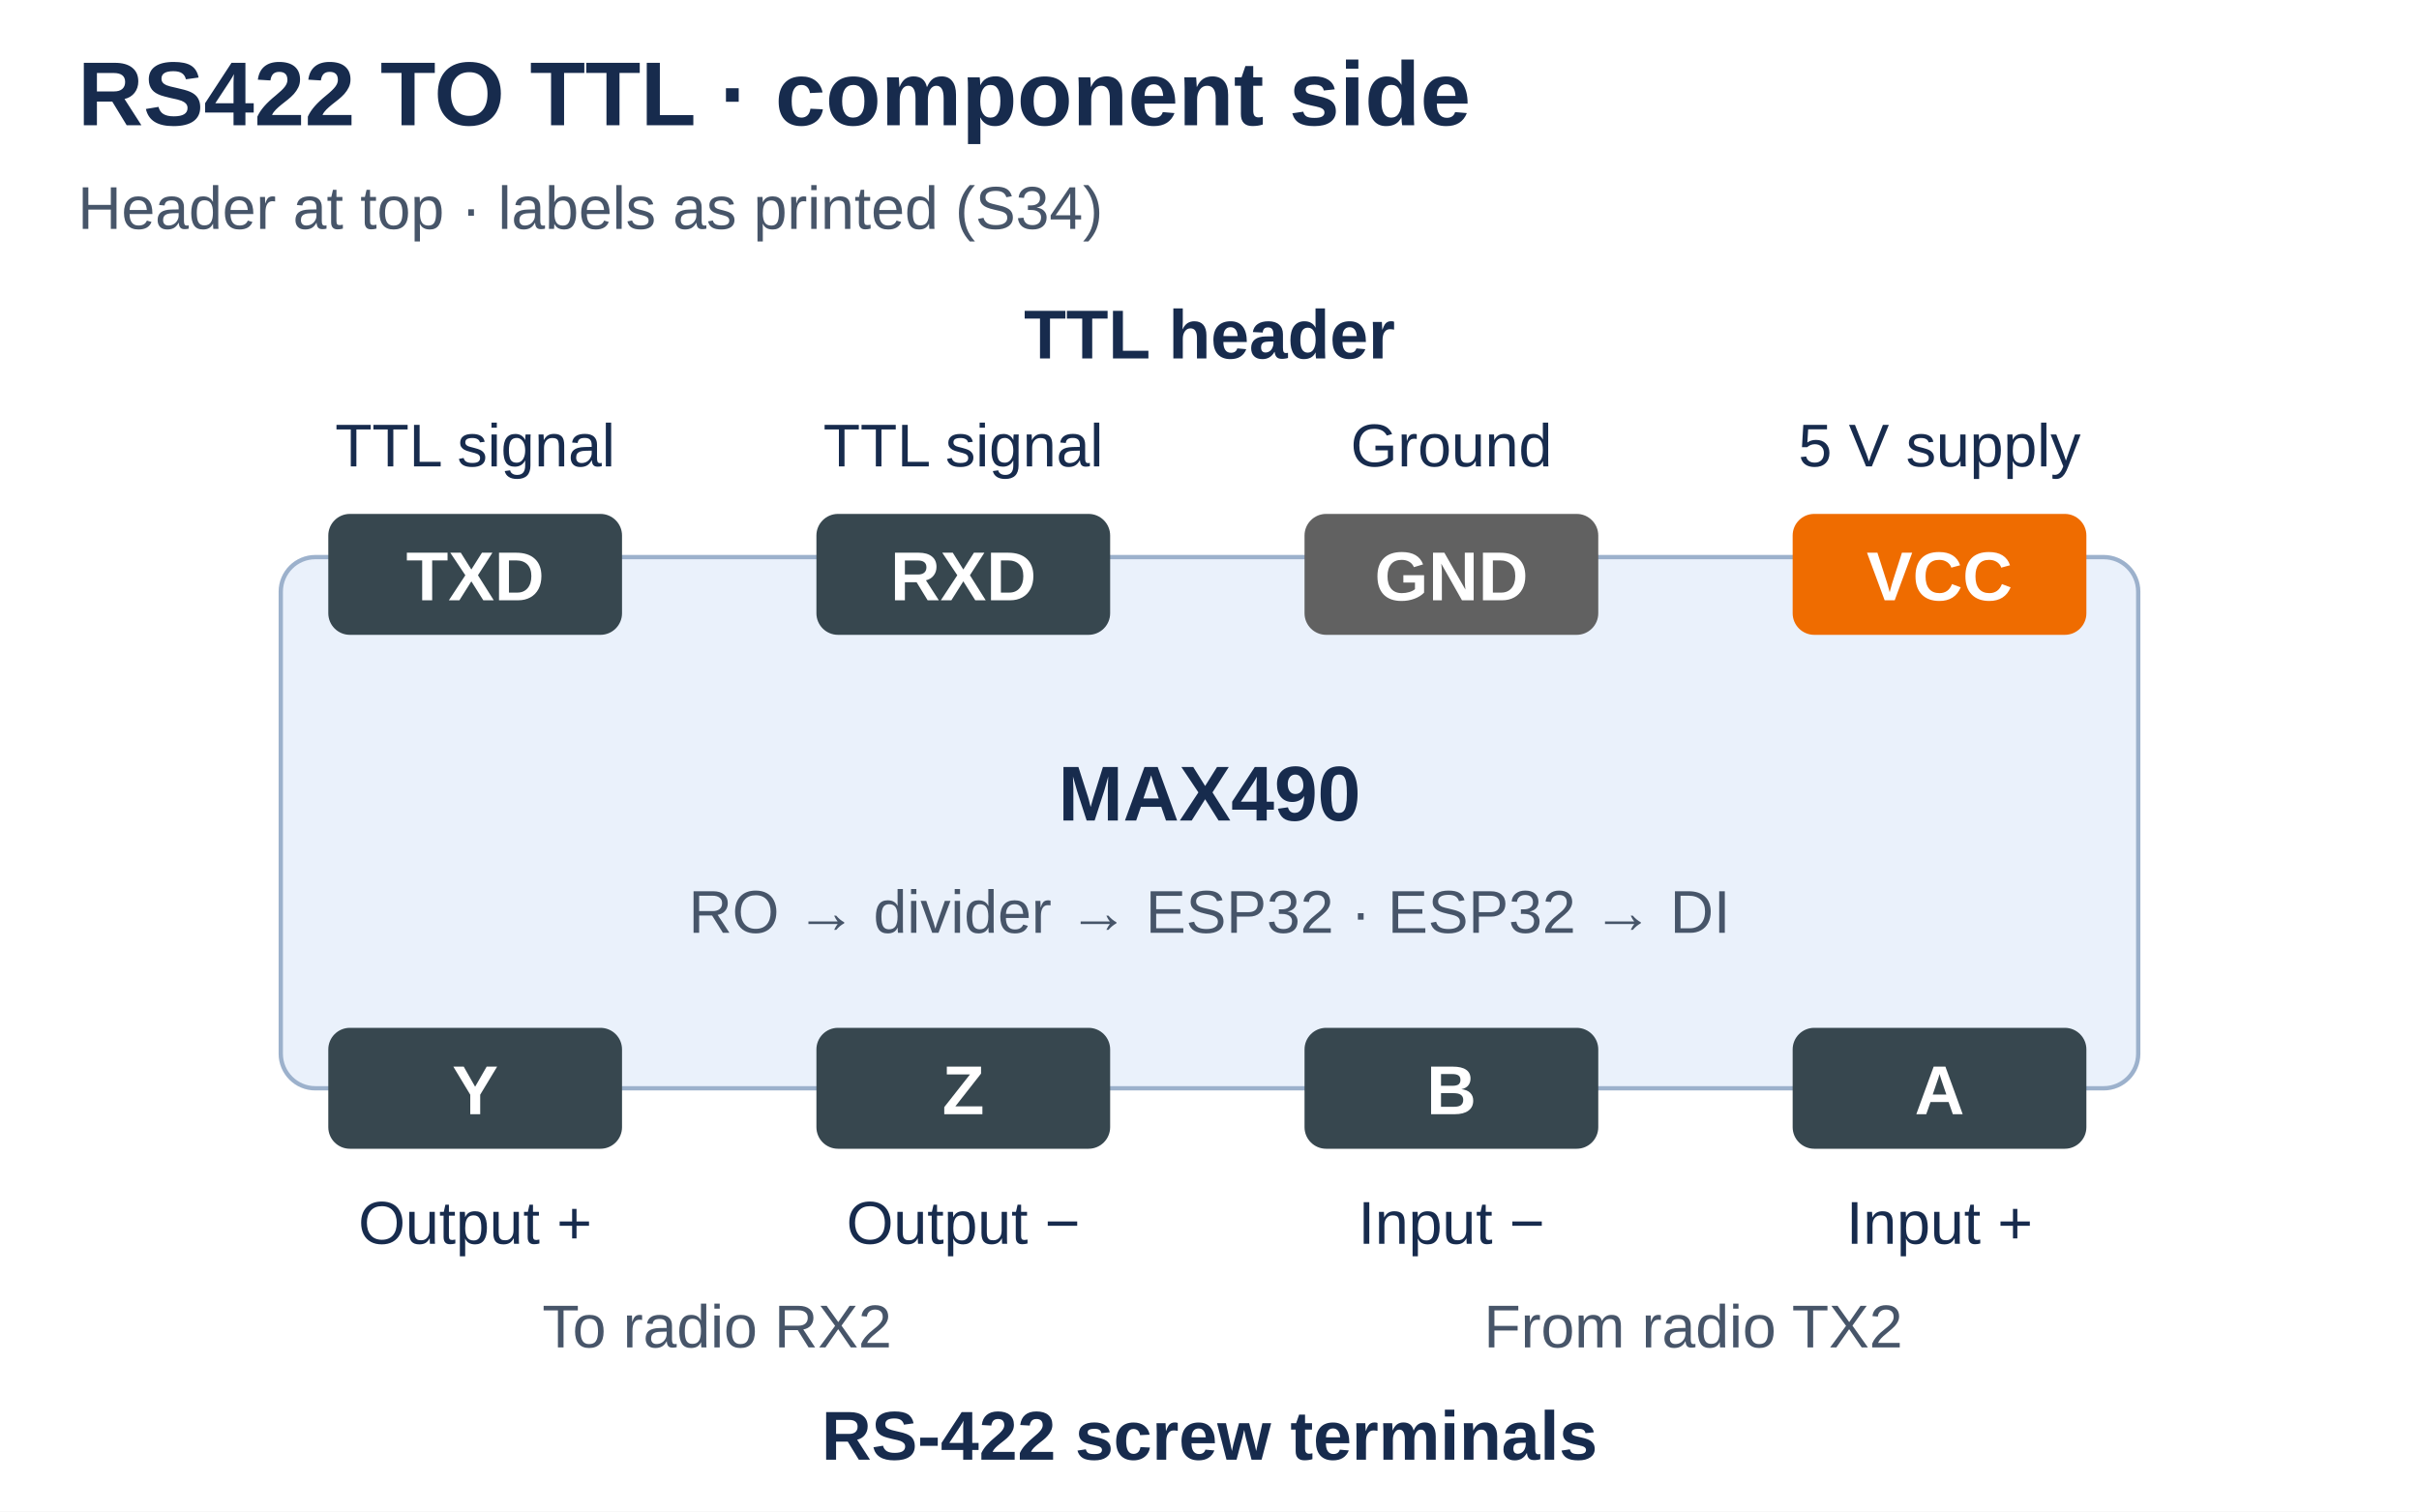
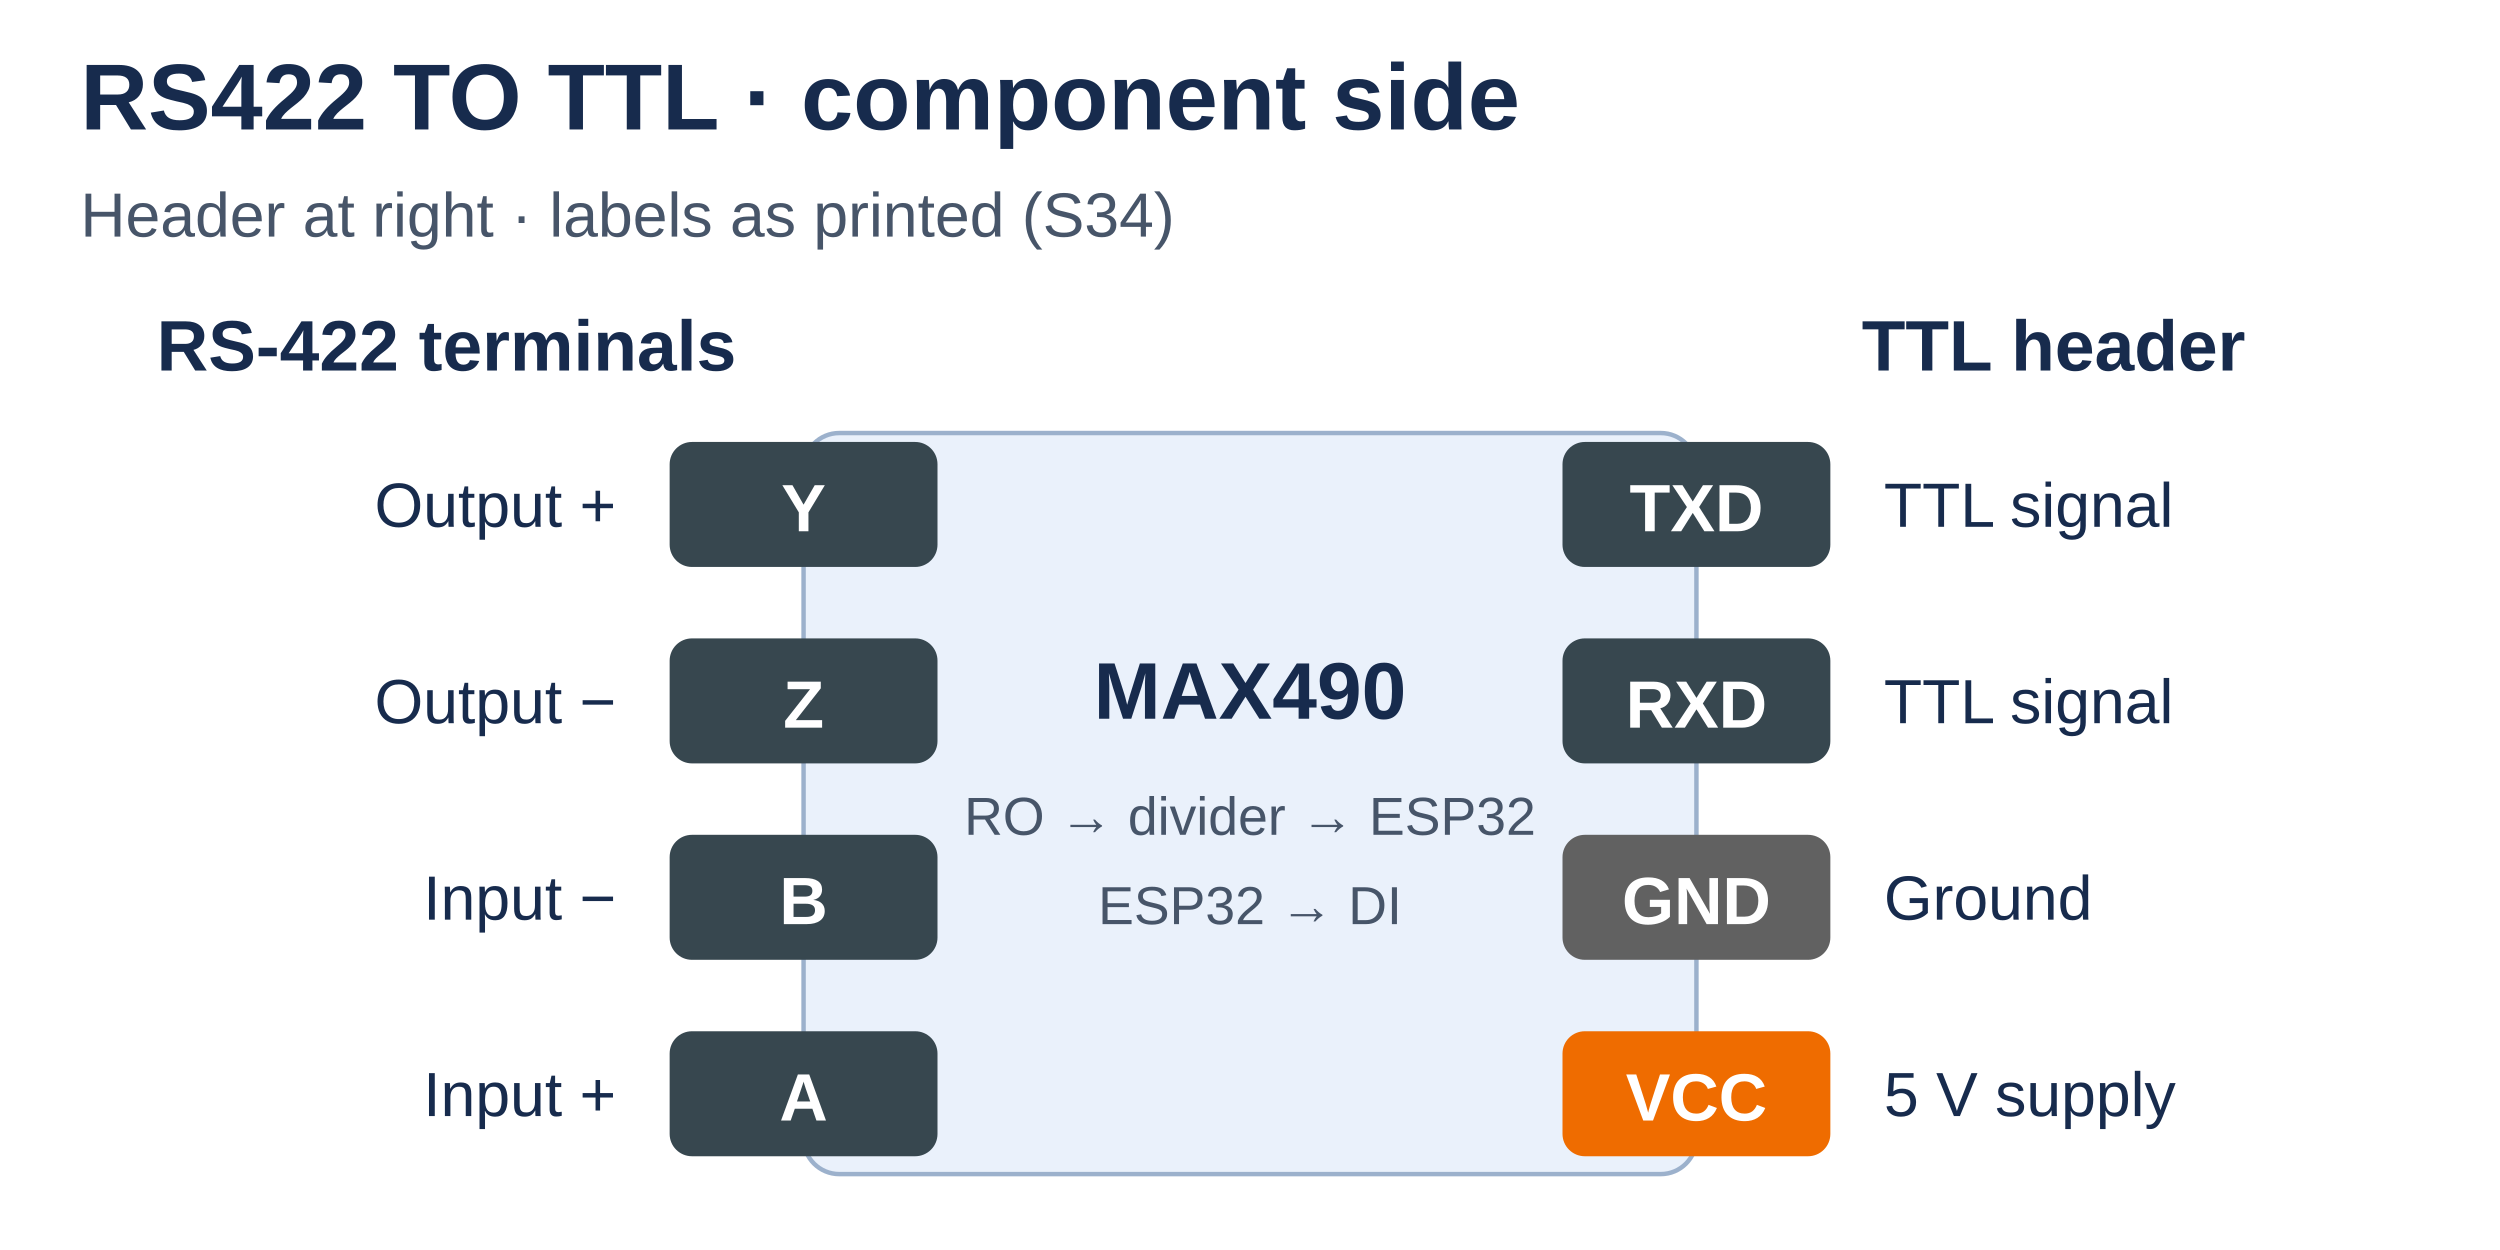
- <svg xmlns="http://www.w3.org/2000/svg" width="560" height="350" viewBox="0 0 560 350" role="img" aria-labelledby="title desc">
-   <rect width="560" height="350" fill="white" />
+ <svg xmlns="http://www.w3.org/2000/svg" width="560" height="280" viewBox="0 0 560 280" role="img" aria-labelledby="title desc">
+   <rect width="560" height="280" fill="white" />
  <g font-family="Arial,sans-serif">
-     <rect x="65" y="129" width="430" height="123" rx="8" fill="#eaf1fb" stroke="#9cb1cc" />
-     <rect x="76" y="119" width="68" height="28" rx="5" fill="#37474f" />
-     <rect x="189" y="119" width="68" height="28" rx="5" fill="#37474f" />
-     <rect x="302" y="119" width="68" height="28" rx="5" fill="#616161" />
-     <rect x="415" y="119" width="68" height="28" rx="5" fill="#ef6c00" />
-     <rect x="76" y="238" width="68" height="28" rx="5" fill="#37474f" />
-     <rect x="189" y="238" width="68" height="28" rx="5" fill="#37474f" />
-     <rect x="302" y="238" width="68" height="28" rx="5" fill="#37474f" />
-     <rect x="415" y="238" width="68" height="28" rx="5" fill="#37474f" />
+     <rect x="180" y="97" width="200" height="166" rx="8" fill="#eaf1fb" stroke="#9cb1cc" />
+     <rect x="150" y="99" width="60" height="28" rx="5" fill="#37474f" />
+     <rect x="350" y="99" width="60" height="28" rx="5" fill="#37474f" />
+     <rect x="150" y="143" width="60" height="28" rx="5" fill="#37474f" />
+     <rect x="350" y="143" width="60" height="28" rx="5" fill="#37474f" />
+     <rect x="150" y="187" width="60" height="28" rx="5" fill="#37474f" />
+     <rect x="350" y="187" width="60" height="28" rx="5" fill="#616161" />
+     <rect x="150" y="231" width="60" height="28" rx="5" fill="#37474f" />
+     <rect x="350" y="231" width="60" height="28" rx="5" fill="#ef6c00" />
    <text x="18" y="29" font-size="21" fill="#172b4d" text-anchor="start" font-weight="700">RS422 TO TTL · component side</text>
-     <text x="18" y="53" font-size="14" fill="#475569" text-anchor="start">Header at top · labels as printed (S34)</text>
-     <text x="280" y="83" font-size="16" fill="#172b4d" text-anchor="middle" font-weight="700">TTL header</text>
-     <text x="110" y="108" font-size="14" fill="#172b4d" text-anchor="middle">TTL signal</text>
-     <text x="110" y="139" font-size="16" fill="white" text-anchor="middle" font-weight="700">TXD</text>
-     <text x="223" y="108" font-size="14" fill="#172b4d" text-anchor="middle">TTL signal</text>
-     <text x="223" y="139" font-size="16" fill="white" text-anchor="middle" font-weight="700">RXD</text>
-     <text x="336" y="108" font-size="14" fill="#172b4d" text-anchor="middle">Ground</text>
-     <text x="336" y="139" font-size="16" fill="white" text-anchor="middle" font-weight="700">GND</text>
-     <text x="449" y="108" font-size="14" fill="#172b4d" text-anchor="middle">5 V supply</text>
-     <text x="449" y="139" font-size="16" fill="white" text-anchor="middle" font-weight="700">VCC</text>
-     <text x="280" y="190" font-size="18" fill="#172b4d" text-anchor="middle" font-weight="700">MAX490</text>
-     <text x="280" y="216" font-size="14" fill="#475569" text-anchor="middle">RO → divider → ESP32 · ESP32 → DI</text>
-     <text x="110" y="258" font-size="16" fill="white" text-anchor="middle" font-weight="700">Y</text>
-     <text x="110" y="288" font-size="14" fill="#172b4d" text-anchor="middle">Output +</text>
-     <text x="223" y="258" font-size="16" fill="white" text-anchor="middle" font-weight="700">Z</text>
-     <text x="223" y="288" font-size="14" fill="#172b4d" text-anchor="middle">Output −</text>
-     <text x="336" y="258" font-size="16" fill="white" text-anchor="middle" font-weight="700">B</text>
-     <text x="336" y="288" font-size="14" fill="#172b4d" text-anchor="middle">Input −</text>
-     <text x="449" y="258" font-size="16" fill="white" text-anchor="middle" font-weight="700">A</text>
-     <text x="449" y="288" font-size="14" fill="#172b4d" text-anchor="middle">Input +</text>
-     <text x="166" y="312" font-size="14" fill="#475569" text-anchor="middle">To radio RX2</text>
-     <text x="392" y="312" font-size="14" fill="#475569" text-anchor="middle">From radio TX2</text>
-     <text x="280" y="338" font-size="16" fill="#172b4d" text-anchor="middle" font-weight="700">RS-422 screw terminals</text>
+     <text x="18" y="53" font-size="14" fill="#475569" text-anchor="start">Header at right · labels as printed (S34)</text>
+     <text x="100" y="83" font-size="16" fill="#172b4d" text-anchor="middle" font-weight="700">RS-422 terminals</text>
+     <text x="460" y="83" font-size="16" fill="#172b4d" text-anchor="middle" font-weight="700">TTL header</text>
+     <text x="280" y="161" font-size="18" fill="#172b4d" text-anchor="middle" font-weight="700">MAX490</text>
+     <text x="280" y="187" font-size="12" fill="#475569" text-anchor="middle">RO → divider → ESP32</text>
+     <text x="280" y="207" font-size="12" fill="#475569" text-anchor="middle">ESP32 → DI</text>
+     <text x="180" y="119" font-size="15" fill="white" text-anchor="middle" font-weight="700">Y</text>
+     <text x="380" y="119" font-size="15" fill="white" text-anchor="middle" font-weight="700">TXD</text>
+     <text x="138" y="118" font-size="14" fill="#172b4d" text-anchor="end">Output +</text>
+     <text x="422" y="118" font-size="14" fill="#172b4d" text-anchor="start">TTL signal</text>
+     <text x="180" y="163" font-size="15" fill="white" text-anchor="middle" font-weight="700">Z</text>
+     <text x="380" y="163" font-size="15" fill="white" text-anchor="middle" font-weight="700">RXD</text>
+     <text x="138" y="162" font-size="14" fill="#172b4d" text-anchor="end">Output −</text>
+     <text x="422" y="162" font-size="14" fill="#172b4d" text-anchor="start">TTL signal</text>
+     <text x="180" y="207" font-size="15" fill="white" text-anchor="middle" font-weight="700">B</text>
+     <text x="380" y="207" font-size="15" fill="white" text-anchor="middle" font-weight="700">GND</text>
+     <text x="138" y="206" font-size="14" fill="#172b4d" text-anchor="end">Input −</text>
+     <text x="422" y="206" font-size="14" fill="#172b4d" text-anchor="start">Ground</text>
+     <text x="180" y="251" font-size="15" fill="white" text-anchor="middle" font-weight="700">A</text>
+     <text x="380" y="251" font-size="15" fill="white" text-anchor="middle" font-weight="700">VCC</text>
+     <text x="138" y="250" font-size="14" fill="#172b4d" text-anchor="end">Input +</text>
+     <text x="422" y="250" font-size="14" fill="#172b4d" text-anchor="start">5 V supply</text>
  </g>
</svg>
